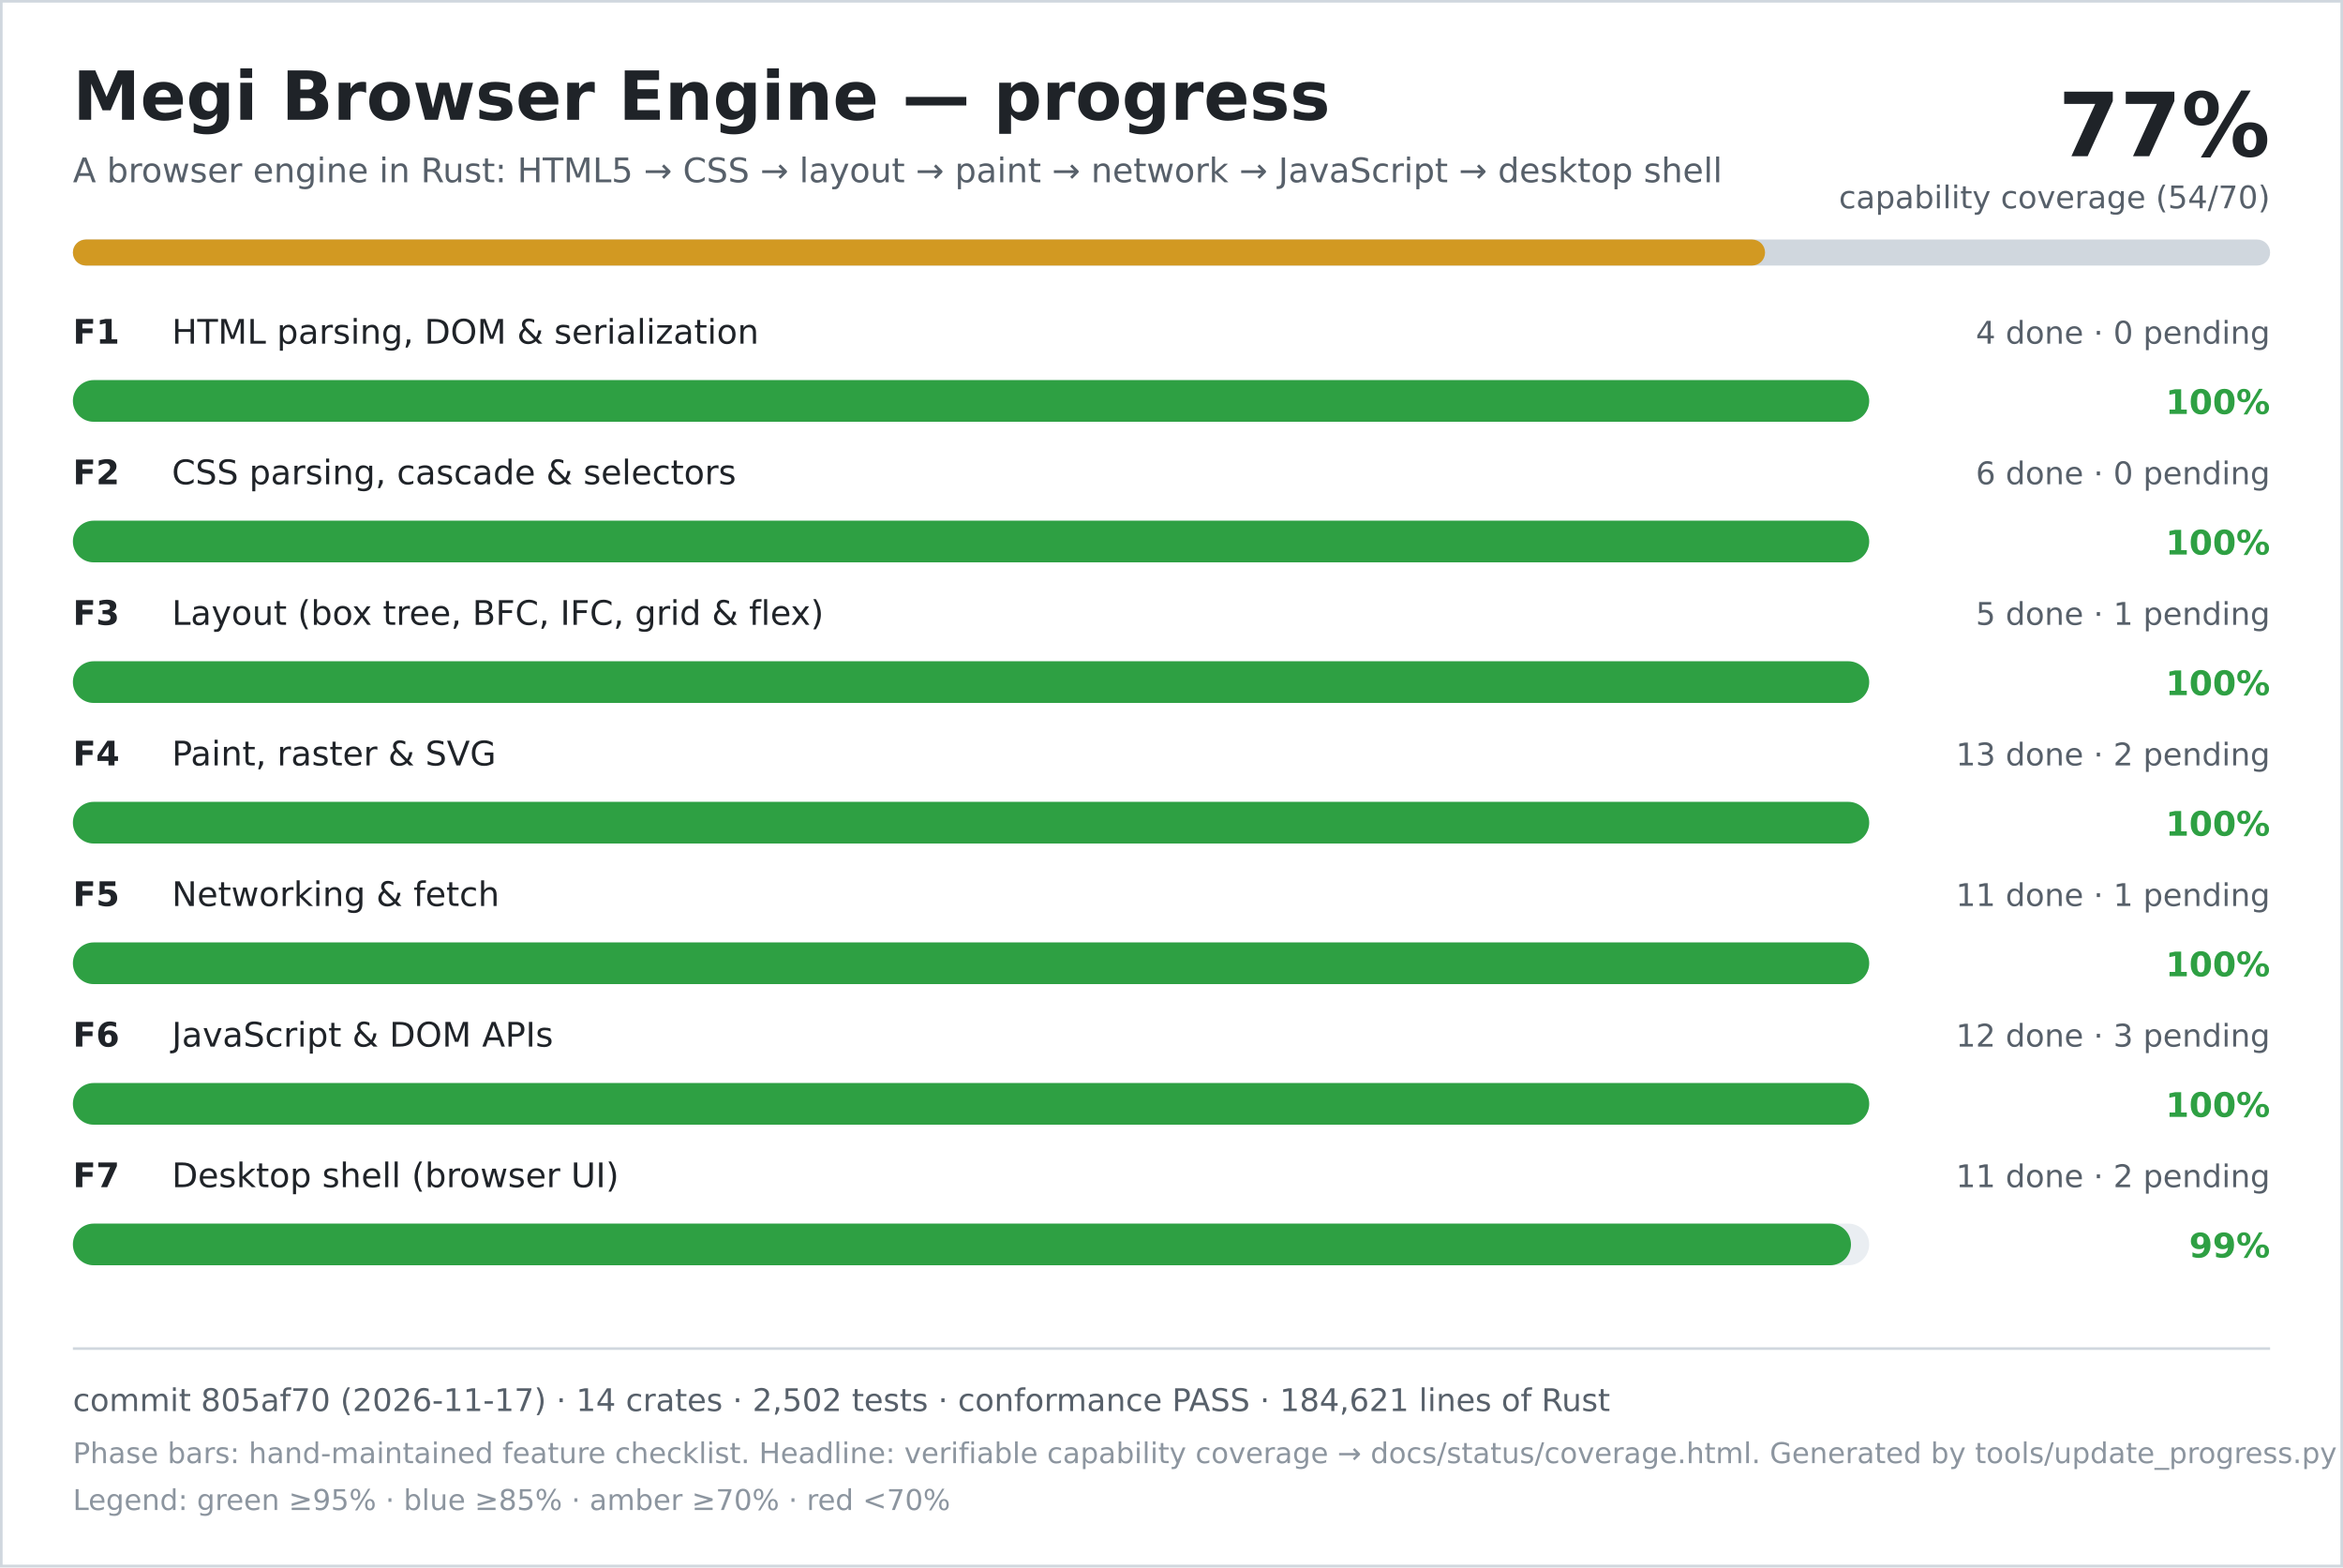
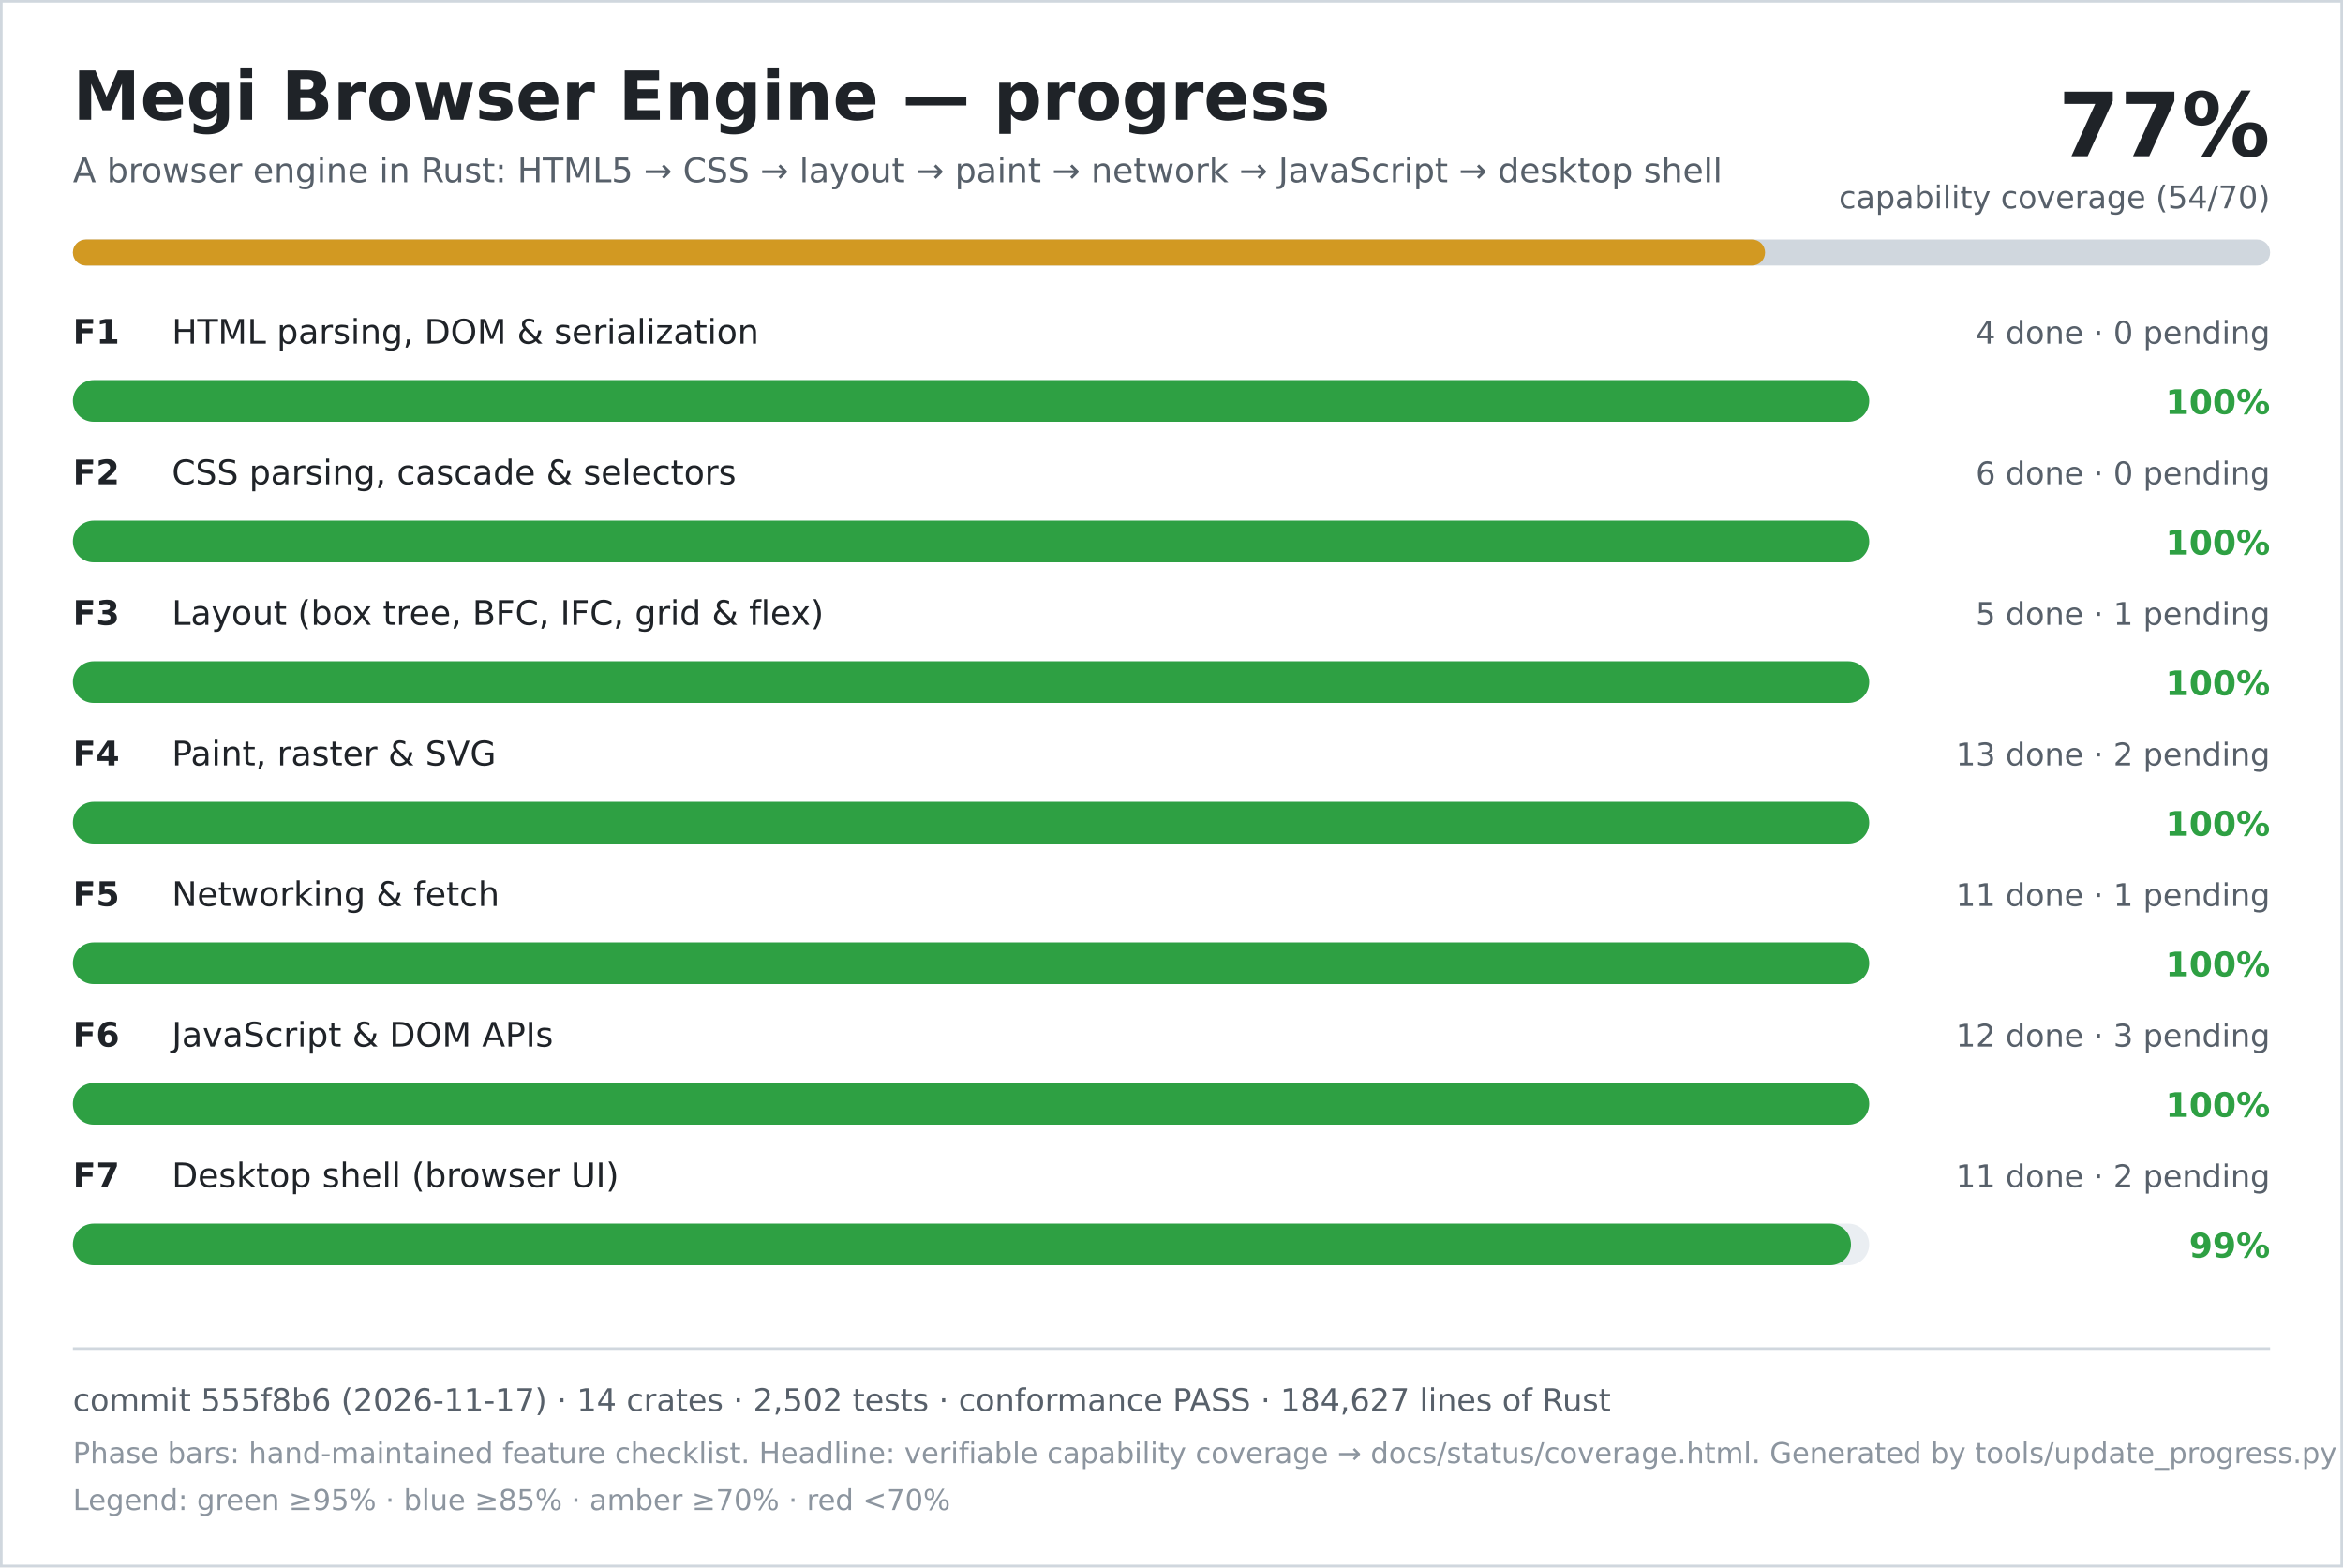
<svg xmlns="http://www.w3.org/2000/svg" width="900" height="602" viewBox="0 0 900 602" role="img" aria-labelledby="title desc">
  <rect width="900" height="602" fill="#ffffff" />
  <rect x="0.5" y="0.5" width="899" height="601" fill="none" stroke="#d0d7de" />
  <text x="28" y="46" font-family="DejaVu Sans, Verdana, sans-serif" font-size="26" font-weight="700" fill="#1f2328">Megi Browser Engine — progress</text>
  <text x="28" y="70" font-family="DejaVu Sans, Verdana, sans-serif" font-size="13" fill="#57606a">A browser engine in Rust: HTML5 → CSS → layout → paint → network → JavaScript → desktop shell</text>
  <text x="872" y="60" text-anchor="end" font-family="DejaVu Sans, Verdana, sans-serif" font-size="34" font-weight="700" fill="#1f2328">77%</text>
  <text x="872" y="80" text-anchor="end" font-family="DejaVu Sans, Verdana, sans-serif" font-size="12" fill="#57606a">capability coverage (54/70)</text>
  <rect x="28" y="92" width="844" height="10" rx="5" fill="#d0d7de" />
  <rect x="28" y="92" width="650" height="10" rx="5" fill="#d29922" />
  <text x="28" y="132" font-family="DejaVu Sans, Verdana, sans-serif" font-size="13" font-weight="700" fill="#1f2328">F1</text>
  <text x="66" y="132" font-family="DejaVu Sans, Verdana, sans-serif" font-size="13" fill="#1f2328">HTML parsing, DOM &amp; serialization</text>
  <text x="872" y="132" text-anchor="end" font-family="DejaVu Sans, Verdana, sans-serif" font-size="12" fill="#57606a">4 done · 0 pending</text>
  <rect x="28" y="146" width="690" height="16" rx="8" fill="#eaeef2" />
  <rect x="28" y="146" width="690" height="16" rx="8" fill="#2ea043" />
  <text x="872" y="159" text-anchor="end" font-family="DejaVu Sans, Verdana, sans-serif" font-size="13" font-weight="700" fill="#2ea043">100%</text>
  <text x="28" y="186" font-family="DejaVu Sans, Verdana, sans-serif" font-size="13" font-weight="700" fill="#1f2328">F2</text>
  <text x="66" y="186" font-family="DejaVu Sans, Verdana, sans-serif" font-size="13" fill="#1f2328">CSS parsing, cascade &amp; selectors</text>
  <text x="872" y="186" text-anchor="end" font-family="DejaVu Sans, Verdana, sans-serif" font-size="12" fill="#57606a">6 done · 0 pending</text>
  <rect x="28" y="200" width="690" height="16" rx="8" fill="#eaeef2" />
  <rect x="28" y="200" width="690" height="16" rx="8" fill="#2ea043" />
  <text x="872" y="213" text-anchor="end" font-family="DejaVu Sans, Verdana, sans-serif" font-size="13" font-weight="700" fill="#2ea043">100%</text>
  <text x="28" y="240" font-family="DejaVu Sans, Verdana, sans-serif" font-size="13" font-weight="700" fill="#1f2328">F3</text>
  <text x="66" y="240" font-family="DejaVu Sans, Verdana, sans-serif" font-size="13" fill="#1f2328">Layout (box tree, BFC, IFC, grid &amp; flex)</text>
  <text x="872" y="240" text-anchor="end" font-family="DejaVu Sans, Verdana, sans-serif" font-size="12" fill="#57606a">5 done · 1 pending</text>
  <rect x="28" y="254" width="690" height="16" rx="8" fill="#eaeef2" />
  <rect x="28" y="254" width="690" height="16" rx="8" fill="#2ea043" />
  <text x="872" y="267" text-anchor="end" font-family="DejaVu Sans, Verdana, sans-serif" font-size="13" font-weight="700" fill="#2ea043">100%</text>
  <text x="28" y="294" font-family="DejaVu Sans, Verdana, sans-serif" font-size="13" font-weight="700" fill="#1f2328">F4</text>
  <text x="66" y="294" font-family="DejaVu Sans, Verdana, sans-serif" font-size="13" fill="#1f2328">Paint, raster &amp; SVG</text>
  <text x="872" y="294" text-anchor="end" font-family="DejaVu Sans, Verdana, sans-serif" font-size="12" fill="#57606a">13 done · 2 pending</text>
  <rect x="28" y="308" width="690" height="16" rx="8" fill="#eaeef2" />
  <rect x="28" y="308" width="690" height="16" rx="8" fill="#2ea043" />
  <text x="872" y="321" text-anchor="end" font-family="DejaVu Sans, Verdana, sans-serif" font-size="13" font-weight="700" fill="#2ea043">100%</text>
  <text x="28" y="348" font-family="DejaVu Sans, Verdana, sans-serif" font-size="13" font-weight="700" fill="#1f2328">F5</text>
  <text x="66" y="348" font-family="DejaVu Sans, Verdana, sans-serif" font-size="13" fill="#1f2328">Networking &amp; fetch</text>
  <text x="872" y="348" text-anchor="end" font-family="DejaVu Sans, Verdana, sans-serif" font-size="12" fill="#57606a">11 done · 1 pending</text>
  <rect x="28" y="362" width="690" height="16" rx="8" fill="#eaeef2" />
  <rect x="28" y="362" width="690" height="16" rx="8" fill="#2ea043" />
  <text x="872" y="375" text-anchor="end" font-family="DejaVu Sans, Verdana, sans-serif" font-size="13" font-weight="700" fill="#2ea043">100%</text>
  <text x="28" y="402" font-family="DejaVu Sans, Verdana, sans-serif" font-size="13" font-weight="700" fill="#1f2328">F6</text>
  <text x="66" y="402" font-family="DejaVu Sans, Verdana, sans-serif" font-size="13" fill="#1f2328">JavaScript &amp; DOM APIs</text>
  <text x="872" y="402" text-anchor="end" font-family="DejaVu Sans, Verdana, sans-serif" font-size="12" fill="#57606a">12 done · 3 pending</text>
  <rect x="28" y="416" width="690" height="16" rx="8" fill="#eaeef2" />
  <rect x="28" y="416" width="690" height="16" rx="8" fill="#2ea043" />
  <text x="872" y="429" text-anchor="end" font-family="DejaVu Sans, Verdana, sans-serif" font-size="13" font-weight="700" fill="#2ea043">100%</text>
  <text x="28" y="456" font-family="DejaVu Sans, Verdana, sans-serif" font-size="13" font-weight="700" fill="#1f2328">F7</text>
  <text x="66" y="456" font-family="DejaVu Sans, Verdana, sans-serif" font-size="13" fill="#1f2328">Desktop shell (browser UI)</text>
  <text x="872" y="456" text-anchor="end" font-family="DejaVu Sans, Verdana, sans-serif" font-size="12" fill="#57606a">11 done · 2 pending</text>
  <rect x="28" y="470" width="690" height="16" rx="8" fill="#eaeef2" />
  <rect x="28" y="470" width="683" height="16" rx="8" fill="#2ea043" />
  <text x="872" y="483" text-anchor="end" font-family="DejaVu Sans, Verdana, sans-serif" font-size="13" font-weight="700" fill="#2ea043">99%</text>
  <line x1="28" y1="518" x2="872" y2="518" stroke="#d0d7de" />
-   <text x="28" y="542" font-family="DejaVu Sans, Verdana, sans-serif" font-size="12" fill="#57606a">commit 805af70 (2026-11-17) · 14 crates · 2,502 tests · conformance PASS · 184,621 lines of Rust</text>
+   <text x="28" y="542" font-family="DejaVu Sans, Verdana, sans-serif" font-size="12" fill="#57606a">commit 555f8b6 (2026-11-17) · 14 crates · 2,502 tests · conformance PASS · 184,627 lines of Rust</text>
  <text x="28" y="562" font-family="DejaVu Sans, Verdana, sans-serif" font-size="11" fill="#8c959f">Phase bars: hand-maintained feature checklist. Headline: verifiable capability coverage → docs/status/coverage.html. Generated by tools/update_progress.py — do not edit.</text>
  <text x="28" y="580" font-family="DejaVu Sans, Verdana, sans-serif" font-size="11" fill="#8c959f">Legend: green ≥95% · blue ≥85% · amber ≥70% · red &lt;70%</text>
</svg>
